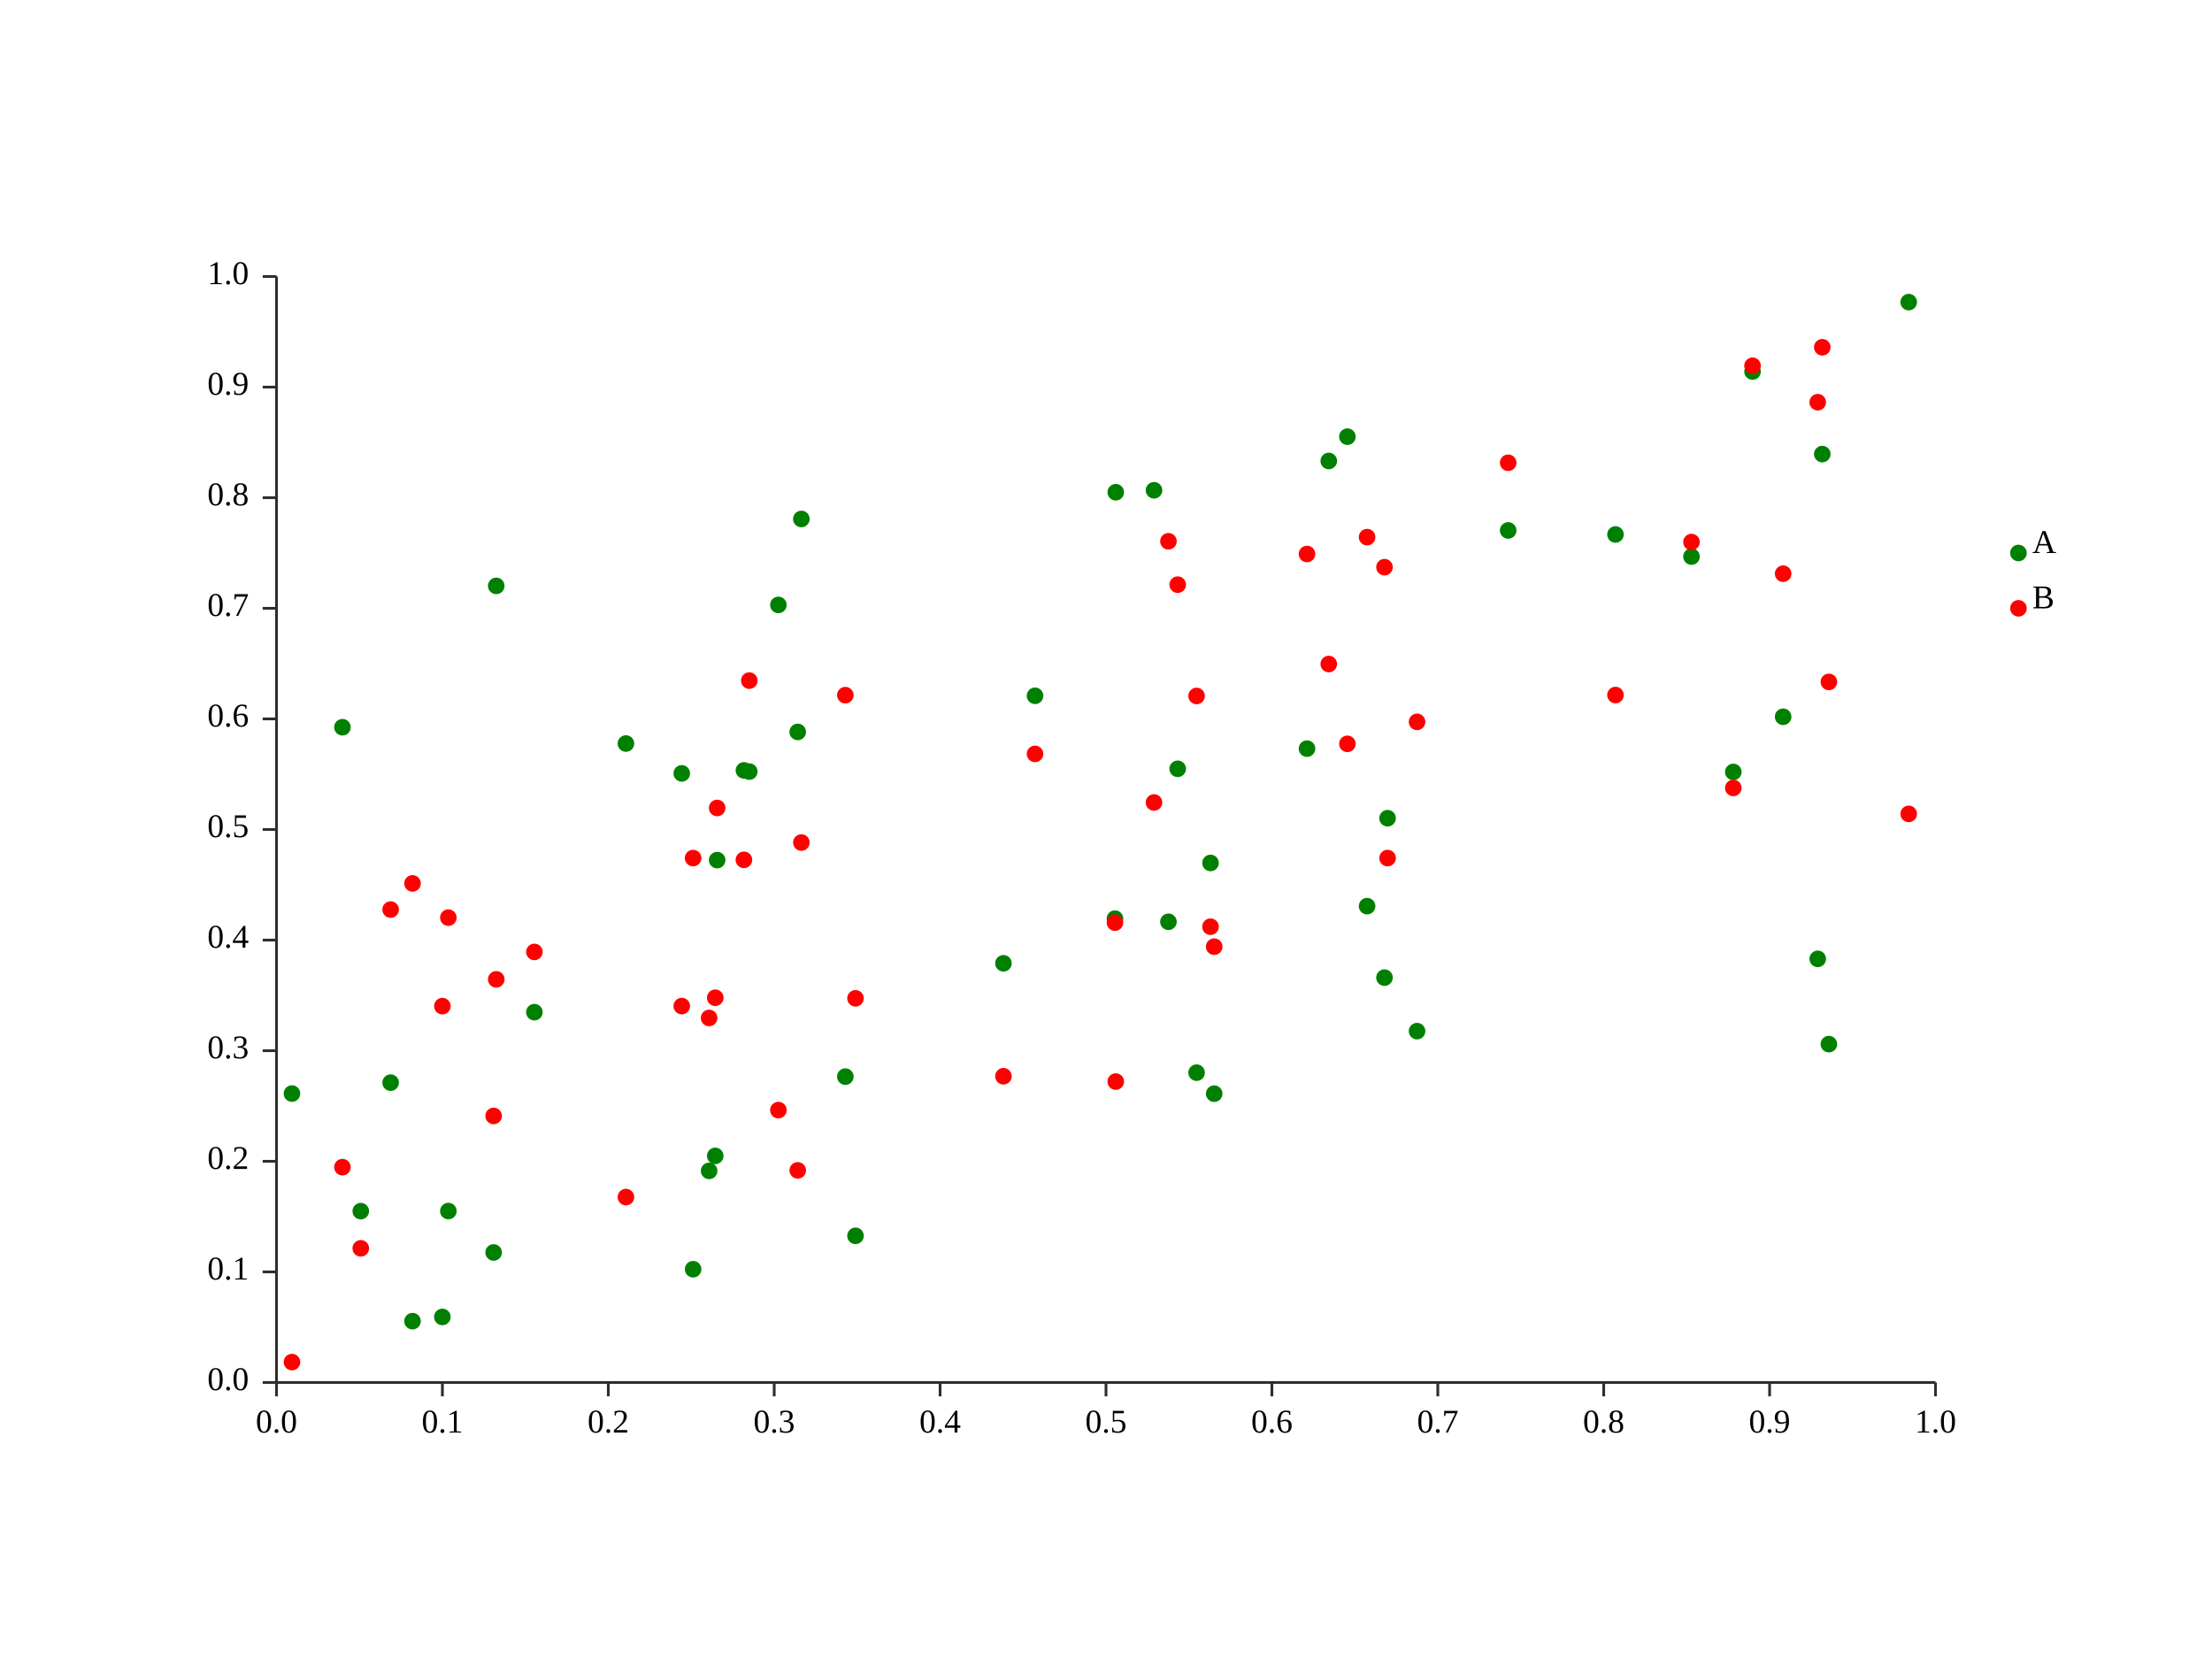
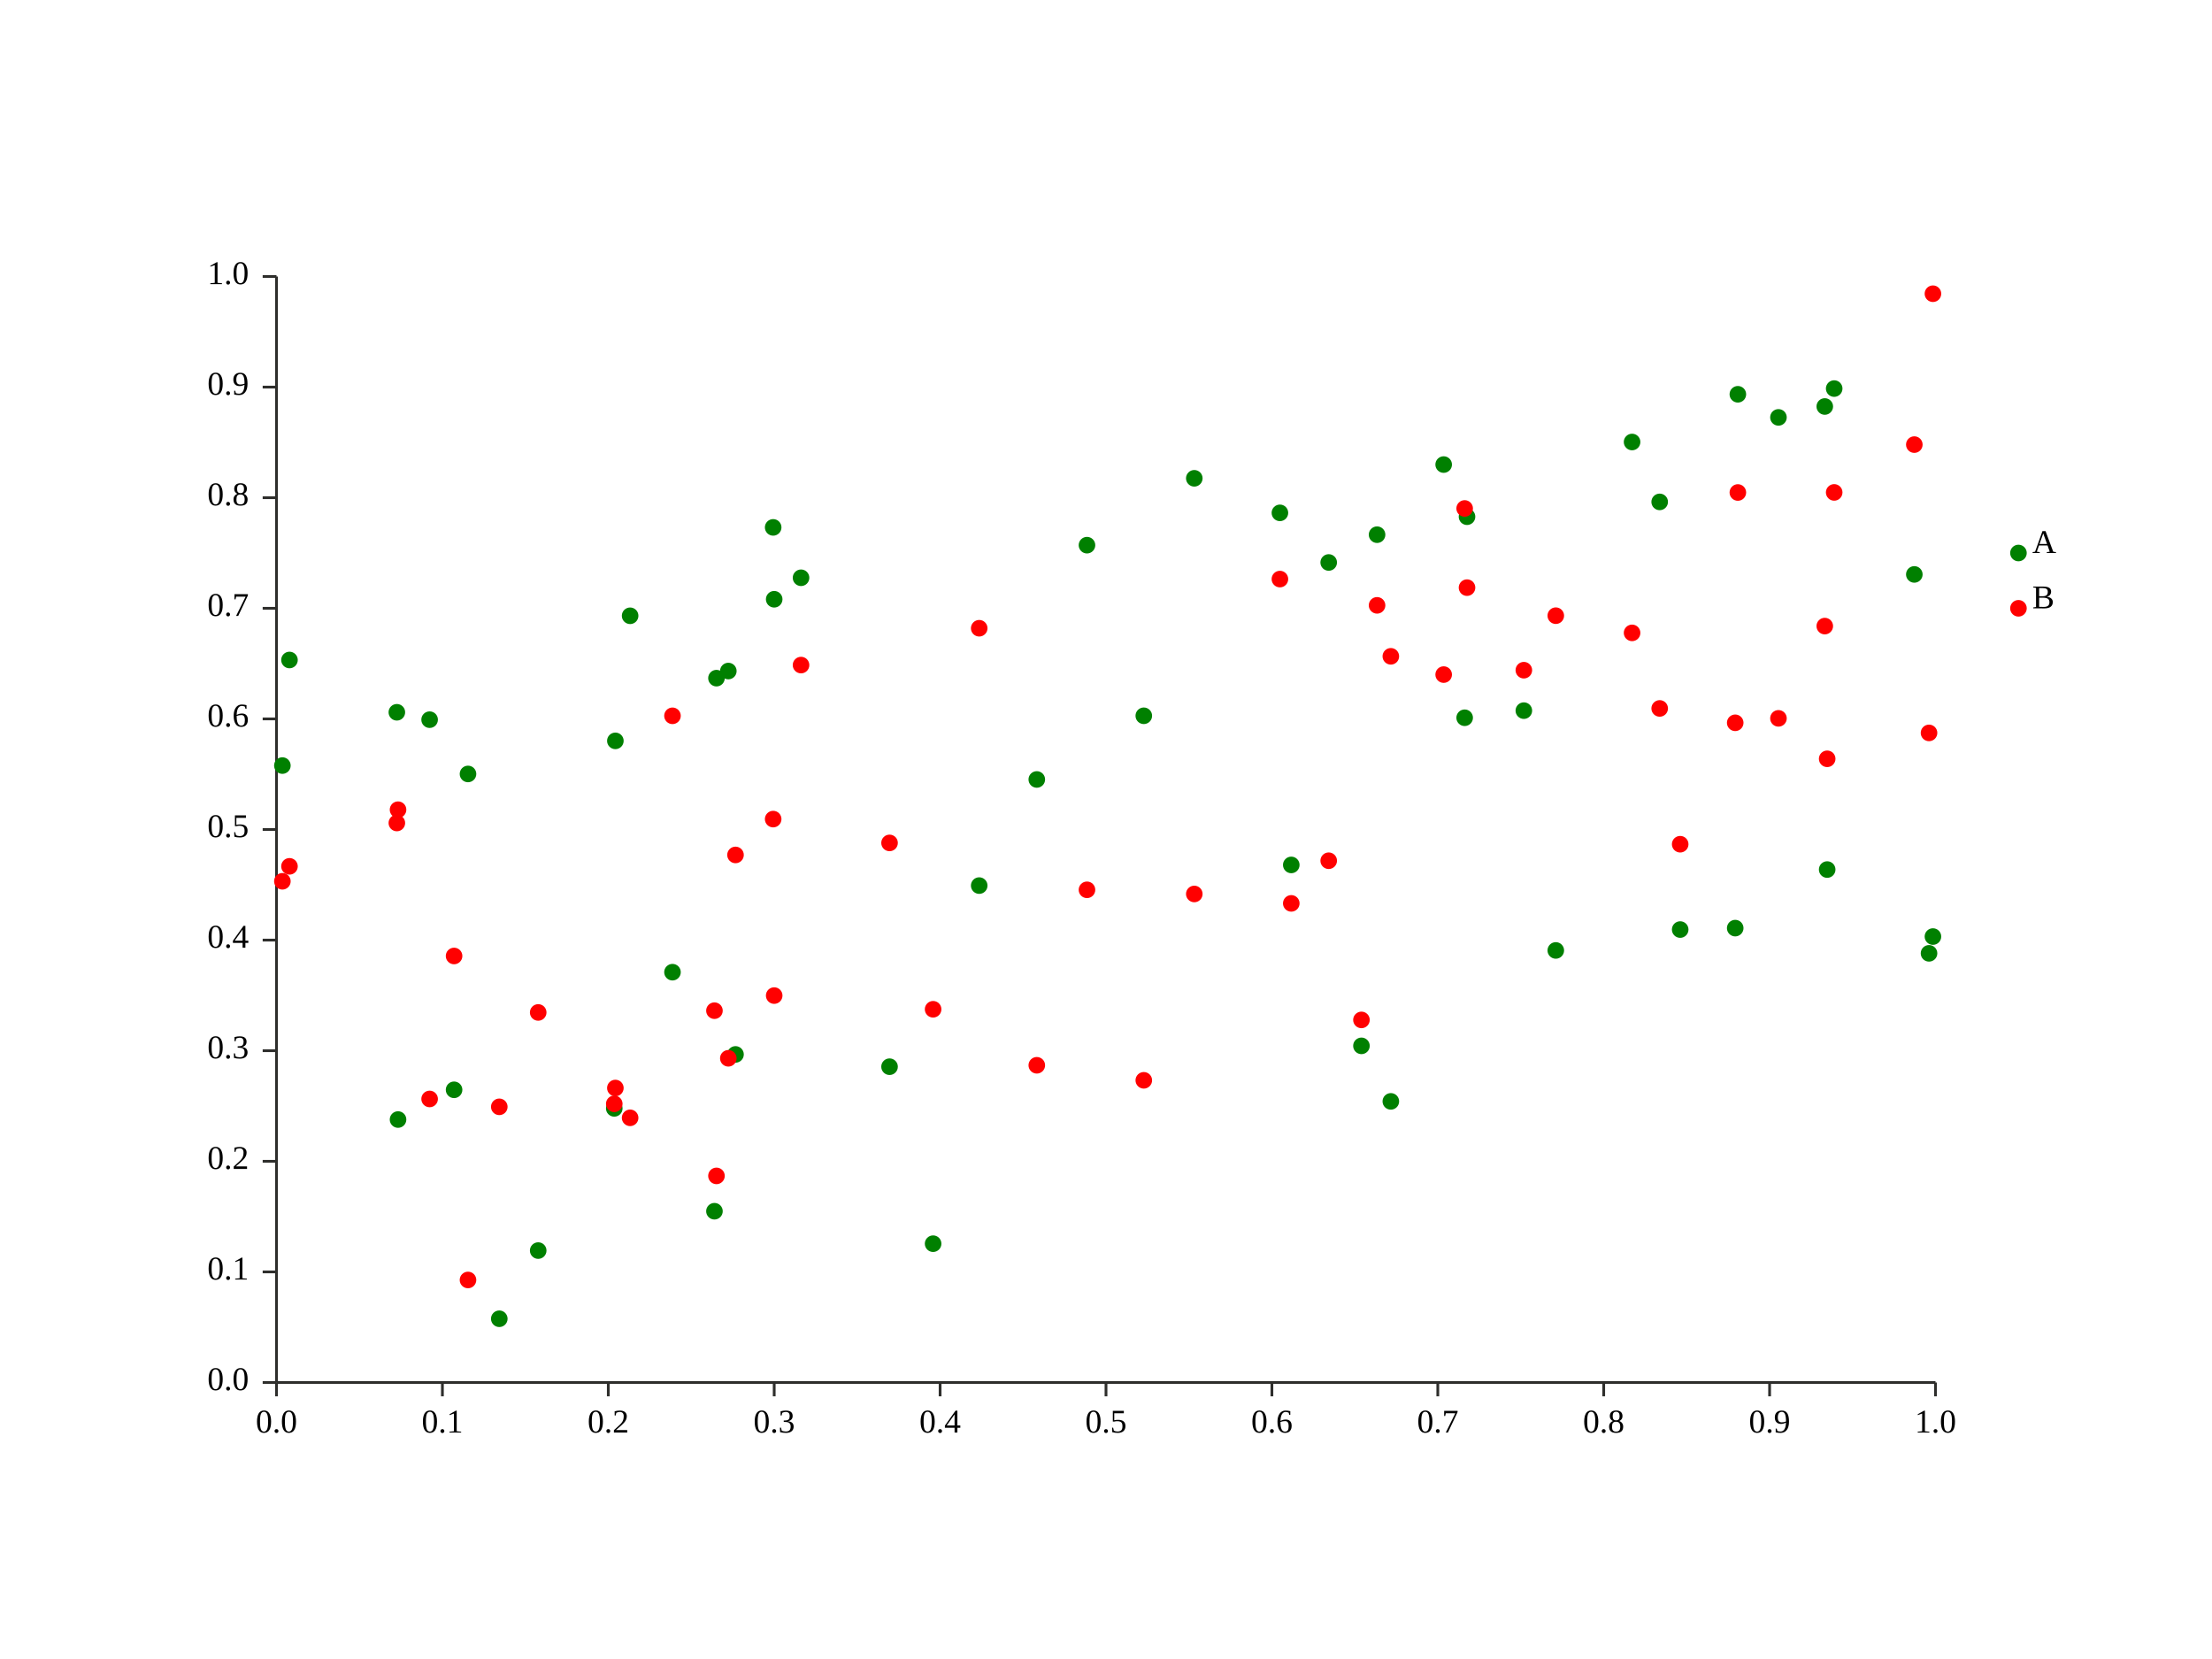
<svg xmlns="http://www.w3.org/2000/svg" viewBox="0 0 800 600">
  <line x1="100" y1="500" x2="700" y2="500" stroke="#2e2e2c" />
  <line x1="100.0" y1="500" x2="100.0" y2="505" stroke="#2e2e2c" />
  <line x1="160.0" y1="500" x2="160.0" y2="505" stroke="#2e2e2c" />
  <line x1="220.0" y1="500" x2="220.0" y2="505" stroke="#2e2e2c" />
  <line x1="280.0" y1="500" x2="280.0" y2="505" stroke="#2e2e2c" />
  <line x1="340.0" y1="500" x2="340.0" y2="505" stroke="#2e2e2c" />
  <line x1="400.0" y1="500" x2="400.0" y2="505" stroke="#2e2e2c" />
  <line x1="460.0" y1="500" x2="460.0" y2="505" stroke="#2e2e2c" />
  <line x1="520.0" y1="500" x2="520.0" y2="505" stroke="#2e2e2c" />
  <line x1="580.0" y1="500" x2="580.0" y2="505" stroke="#2e2e2c" />
  <line x1="640.0" y1="500" x2="640.0" y2="505" stroke="#2e2e2c" />
  <line x1="700.0" y1="500" x2="700.0" y2="505" stroke="#2e2e2c" />
  <text x="100.0" y="510" text-anchor="middle" dominant-baseline="hanging">0.0</text>
  <text x="160.0" y="510" text-anchor="middle" dominant-baseline="hanging">0.1</text>
  <text x="220.0" y="510" text-anchor="middle" dominant-baseline="hanging">0.2</text>
  <text x="280.0" y="510" text-anchor="middle" dominant-baseline="hanging">0.3</text>
  <text x="340.0" y="510" text-anchor="middle" dominant-baseline="hanging">0.4</text>
  <text x="400.0" y="510" text-anchor="middle" dominant-baseline="hanging">0.5</text>
  <text x="460.0" y="510" text-anchor="middle" dominant-baseline="hanging">0.6</text>
  <text x="520.0" y="510" text-anchor="middle" dominant-baseline="hanging">0.7</text>
  <text x="580.0" y="510" text-anchor="middle" dominant-baseline="hanging">0.8</text>
  <text x="640.0" y="510" text-anchor="middle" dominant-baseline="hanging">0.9</text>
  <text x="700.0" y="510" text-anchor="middle" dominant-baseline="hanging">1.0</text>
  <line x1="100" y1="100" x2="100" y2="500" stroke="#2e2e2c" />
  <line x1="95" y1="500.0" x2="100" y2="500.0" stroke="#2e2e2c" />
  <line x1="95" y1="460.0" x2="100" y2="460.0" stroke="#2e2e2c" />
  <line x1="95" y1="420.0" x2="100" y2="420.0" stroke="#2e2e2c" />
  <line x1="95" y1="380.0" x2="100" y2="380.0" stroke="#2e2e2c" />
  <line x1="95" y1="340.0" x2="100" y2="340.0" stroke="#2e2e2c" />
  <line x1="95" y1="300.0" x2="100" y2="300.0" stroke="#2e2e2c" />
  <line x1="95" y1="260.0" x2="100" y2="260.0" stroke="#2e2e2c" />
  <line x1="95" y1="220.0" x2="100" y2="220.0" stroke="#2e2e2c" />
  <line x1="95" y1="180.0" x2="100" y2="180.0" stroke="#2e2e2c" />
  <line x1="95" y1="140.0" x2="100" y2="140.0" stroke="#2e2e2c" />
  <line x1="95" y1="100.0" x2="100" y2="100.0" stroke="#2e2e2c" />
  <text x="90" y="500.0" text-anchor="end" dominant-baseline="middle">0.0</text>
  <text x="90" y="460.0" text-anchor="end" dominant-baseline="middle">0.1</text>
  <text x="90" y="420.0" text-anchor="end" dominant-baseline="middle">0.2</text>
  <text x="90" y="380.0" text-anchor="end" dominant-baseline="middle">0.3</text>
  <text x="90" y="340.0" text-anchor="end" dominant-baseline="middle">0.4</text>
  <text x="90" y="300.0" text-anchor="end" dominant-baseline="middle">0.5</text>
  <text x="90" y="260.0" text-anchor="end" dominant-baseline="middle">0.6</text>
  <text x="90" y="220.0" text-anchor="end" dominant-baseline="middle">0.7</text>
  <text x="90" y="180.0" text-anchor="end" dominant-baseline="middle">0.8</text>
  <text x="90" y="140.0" text-anchor="end" dominant-baseline="middle">0.9</text>
  <text x="90" y="100.0" text-anchor="end" dominant-baseline="middle">1.0</text>
  <circle cx="730" cy="200" r="3" fill="green" />
  <circle cx="730" cy="220" r="3" fill="red" />
  <text x="735" y="200" alignment-baseline="middle">A</text>
  <text x="735" y="220" alignment-baseline="middle">B</text>
-   <circle cx="123.845" cy="263.014" r="3" fill="green" />
-   <circle cx="149.19" cy="477.818" r="3" fill="green" />
-   <circle cx="494.424" cy="327.719" r="3" fill="green" />
-   <circle cx="439.136" cy="395.543" r="3" fill="green" />
-   <circle cx="289.822" cy="187.692" r="3" fill="green" />
-   <circle cx="256.459" cy="423.465" r="3" fill="green" />
-   <circle cx="501.836" cy="295.919" r="3" fill="green" />
-   <circle cx="288.51" cy="264.711" r="3" fill="green" />
-   <circle cx="259.369" cy="311.072" r="3" fill="green" />
-   <circle cx="178.527" cy="452.97" r="3" fill="green" />
-   <circle cx="487.3" cy="157.926" r="3" fill="green" />
-   <circle cx="374.335" cy="251.648" r="3" fill="green" />
-   <circle cx="657.411" cy="346.783" r="3" fill="green" />
-   <circle cx="661.441" cy="377.624" r="3" fill="green" />
-   <circle cx="105.589" cy="395.502" r="3" fill="green" />
-   <circle cx="472.696" cy="270.754" r="3" fill="green" />
-   <circle cx="437.796" cy="312.1" r="3" fill="green" />
-   <circle cx="159.989" cy="476.29" r="3" fill="green" />
-   <circle cx="422.581" cy="333.381" r="3" fill="green" />
-   <circle cx="403.531" cy="178.029" r="3" fill="green" />
-   <circle cx="179.474" cy="211.89" r="3" fill="green" />
-   <circle cx="309.405" cy="446.948" r="3" fill="green" />
-   <circle cx="141.275" cy="391.558" r="3" fill="green" />
-   <circle cx="246.571" cy="279.707" r="3" fill="green" />
-   <circle cx="270.992" cy="279.06" r="3" fill="green" />
-   <circle cx="362.911" cy="348.388" r="3" fill="green" />
-   <circle cx="425.931" cy="278.046" r="3" fill="green" />
-   <circle cx="281.51" cy="218.778" r="3" fill="green" />
-   <circle cx="690.312" cy="109.263" r="3" fill="green" />
-   <circle cx="584.26" cy="193.294" r="3" fill="green" />
-   <circle cx="417.364" cy="177.313" r="3" fill="green" />
-   <circle cx="500.718" cy="353.57" r="3" fill="green" />
-   <circle cx="432.761" cy="387.947" r="3" fill="green" />
-   <circle cx="659.054" cy="164.221" r="3" fill="green" />
-   <circle cx="162.152" cy="437.995" r="3" fill="green" />
-   <circle cx="626.876" cy="279.182" r="3" fill="green" />
-   <circle cx="258.68" cy="418.043" r="3" fill="green" />
-   <circle cx="633.828" cy="134.378" r="3" fill="green" />
-   <circle cx="545.45" cy="191.842" r="3" fill="green" />
-   <circle cx="193.269" cy="366.067" r="3" fill="green" />
-   <circle cx="269.054" cy="278.615" r="3" fill="green" />
-   <circle cx="226.378" cy="268.908" r="3" fill="green" />
-   <circle cx="305.728" cy="389.368" r="3" fill="green" />
-   <circle cx="512.498" cy="372.925" r="3" fill="green" />
-   <circle cx="611.748" cy="201.293" r="3" fill="green" />
-   <circle cx="403.245" cy="332.239" r="3" fill="green" />
-   <circle cx="250.673" cy="459.023" r="3" fill="green" />
-   <circle cx="644.895" cy="259.228" r="3" fill="green" />
-   <circle cx="130.479" cy="438.024" r="3" fill="green" />
-   <circle cx="480.571" cy="166.719" r="3" fill="green" />
-   <circle cx="123.845" cy="422.12" r="3" fill="red" />
-   <circle cx="149.19" cy="319.496" r="3" fill="red" />
-   <circle cx="494.424" cy="194.261" r="3" fill="red" />
-   <circle cx="439.136" cy="342.37" r="3" fill="red" />
-   <circle cx="289.822" cy="304.719" r="3" fill="red" />
-   <circle cx="256.459" cy="368.154" r="3" fill="red" />
-   <circle cx="501.836" cy="310.334" r="3" fill="red" />
-   <circle cx="288.51" cy="423.279" r="3" fill="red" />
-   <circle cx="259.369" cy="292.212" r="3" fill="red" />
-   <circle cx="178.527" cy="403.595" r="3" fill="red" />
-   <circle cx="487.3" cy="269.019" r="3" fill="red" />
-   <circle cx="374.335" cy="272.651" r="3" fill="red" />
-   <circle cx="657.411" cy="145.464" r="3" fill="red" />
-   <circle cx="661.441" cy="246.623" r="3" fill="red" />
-   <circle cx="105.589" cy="492.617" r="3" fill="red" />
-   <circle cx="472.696" cy="200.36" r="3" fill="red" />
-   <circle cx="437.796" cy="335.158" r="3" fill="red" />
-   <circle cx="159.989" cy="363.886" r="3" fill="red" />
-   <circle cx="422.581" cy="195.763" r="3" fill="red" />
-   <circle cx="403.531" cy="391.172" r="3" fill="red" />
-   <circle cx="179.474" cy="354.194" r="3" fill="red" />
-   <circle cx="309.405" cy="361.061" r="3" fill="red" />
-   <circle cx="141.275" cy="328.956" r="3" fill="red" />
-   <circle cx="246.571" cy="363.864" r="3" fill="red" />
-   <circle cx="270.992" cy="246.155" r="3" fill="red" />
-   <circle cx="362.911" cy="389.234" r="3" fill="red" />
-   <circle cx="425.931" cy="211.455" r="3" fill="red" />
-   <circle cx="281.51" cy="401.481" r="3" fill="red" />
-   <circle cx="690.312" cy="294.352" r="3" fill="red" />
-   <circle cx="584.26" cy="251.369" r="3" fill="red" />
-   <circle cx="417.364" cy="290.228" r="3" fill="red" />
-   <circle cx="500.718" cy="205.125" r="3" fill="red" />
-   <circle cx="432.761" cy="251.708" r="3" fill="red" />
-   <circle cx="659.054" cy="125.596" r="3" fill="red" />
-   <circle cx="162.152" cy="331.875" r="3" fill="red" />
-   <circle cx="626.876" cy="284.968" r="3" fill="red" />
-   <circle cx="258.68" cy="360.847" r="3" fill="red" />
-   <circle cx="633.828" cy="132.283" r="3" fill="red" />
-   <circle cx="545.45" cy="167.362" r="3" fill="red" />
-   <circle cx="193.269" cy="344.279" r="3" fill="red" />
-   <circle cx="269.054" cy="310.971" r="3" fill="red" />
-   <circle cx="226.378" cy="432.949" r="3" fill="red" />
-   <circle cx="305.728" cy="251.415" r="3" fill="red" />
-   <circle cx="512.498" cy="261.076" r="3" fill="red" />
-   <circle cx="611.748" cy="196.039" r="3" fill="red" />
-   <circle cx="403.245" cy="333.682" r="3" fill="red" />
-   <circle cx="250.673" cy="310.334" r="3" fill="red" />
-   <circle cx="644.895" cy="207.486" r="3" fill="red" />
-   <circle cx="130.479" cy="451.472" r="3" fill="red" />
-   <circle cx="480.571" cy="240.157" r="3" fill="red" />
+   <circle cx="413.67" cy="258.874" r="3" fill="green" />
+   <circle cx="660.824" cy="314.488" r="3" fill="green" />
+   <circle cx="222.556" cy="267.944" r="3" fill="green" />
+   <circle cx="529.715" cy="259.586" r="3" fill="green" />
+   <circle cx="243.212" cy="351.605" r="3" fill="green" />
+   <circle cx="337.472" cy="449.798" r="3" fill="green" />
+   <circle cx="503.014" cy="398.329" r="3" fill="green" />
+   <circle cx="279.998" cy="216.731" r="3" fill="green" />
+   <circle cx="289.706" cy="208.959" r="3" fill="green" />
+   <circle cx="551.119" cy="257.011" r="3" fill="green" />
+   <circle cx="143.526" cy="257.608" r="3" fill="green" />
+   <circle cx="374.971" cy="281.903" r="3" fill="green" />
+   <circle cx="699.073" cy="338.719" r="3" fill="green" />
+   <circle cx="697.658" cy="344.784" r="3" fill="green" />
+   <circle cx="143.956" cy="404.896" r="3" fill="green" />
+   <circle cx="227.893" cy="222.707" r="3" fill="green" />
+   <circle cx="259.12" cy="245.262" r="3" fill="green" />
+   <circle cx="659.956" cy="147.012" r="3" fill="green" />
+   <circle cx="628.519" cy="142.597" r="3" fill="green" />
+   <circle cx="627.562" cy="335.666" r="3" fill="green" />
+   <circle cx="321.716" cy="385.788" r="3" fill="green" />
+   <circle cx="194.648" cy="452.288" r="3" fill="green" />
+   <circle cx="600.247" cy="181.518" r="3" fill="green" />
+   <circle cx="522.124" cy="168.017" r="3" fill="green" />
+   <circle cx="467.007" cy="312.813" r="3" fill="green" />
+   <circle cx="692.34" cy="207.747" r="3" fill="green" />
+   <circle cx="492.386" cy="378.248" r="3" fill="green" />
+   <circle cx="104.694" cy="238.695" r="3" fill="green" />
+   <circle cx="590.262" cy="159.858" r="3" fill="green" />
+   <circle cx="279.627" cy="190.737" r="3" fill="green" />
+   <circle cx="498.033" cy="193.377" r="3" fill="green" />
+   <circle cx="663.358" cy="140.532" r="3" fill="green" />
+   <circle cx="180.575" cy="476.945" r="3" fill="green" />
+   <circle cx="169.257" cy="279.911" r="3" fill="green" />
+   <circle cx="164.222" cy="394.144" r="3" fill="green" />
+   <circle cx="431.934" cy="172.985" r="3" fill="green" />
+   <circle cx="263.409" cy="242.692" r="3" fill="green" />
+   <circle cx="462.898" cy="185.482" r="3" fill="green" />
+   <circle cx="530.567" cy="186.877" r="3" fill="green" />
+   <circle cx="222.158" cy="400.863" r="3" fill="green" />
+   <circle cx="480.543" cy="203.427" r="3" fill="green" />
+   <circle cx="258.39" cy="438.055" r="3" fill="green" />
+   <circle cx="393.119" cy="197.169" r="3" fill="green" />
+   <circle cx="643.202" cy="150.954" r="3" fill="green" />
+   <circle cx="607.662" cy="336.186" r="3" fill="green" />
+   <circle cx="155.379" cy="260.28" r="3" fill="green" />
+   <circle cx="354.145" cy="320.286" r="3" fill="green" />
+   <circle cx="266.008" cy="381.345" r="3" fill="green" />
+   <circle cx="102.127" cy="276.878" r="3" fill="green" />
+   <circle cx="562.672" cy="343.739" r="3" fill="green" />
+   <circle cx="413.67" cy="390.711" r="3" fill="red" />
+   <circle cx="660.824" cy="274.433" r="3" fill="red" />
+   <circle cx="222.556" cy="393.496" r="3" fill="red" />
+   <circle cx="529.715" cy="183.891" r="3" fill="red" />
+   <circle cx="243.212" cy="258.885" r="3" fill="red" />
+   <circle cx="337.472" cy="365.018" r="3" fill="red" />
+   <circle cx="503.014" cy="237.366" r="3" fill="red" />
+   <circle cx="279.998" cy="360.065" r="3" fill="red" />
+   <circle cx="289.706" cy="240.535" r="3" fill="red" />
+   <circle cx="551.119" cy="242.384" r="3" fill="red" />
+   <circle cx="143.526" cy="297.644" r="3" fill="red" />
+   <circle cx="374.971" cy="385.275" r="3" fill="red" />
+   <circle cx="699.073" cy="106.229" r="3" fill="red" />
+   <circle cx="697.658" cy="265.067" r="3" fill="red" />
+   <circle cx="143.956" cy="292.841" r="3" fill="red" />
+   <circle cx="227.893" cy="404.276" r="3" fill="red" />
+   <circle cx="259.12" cy="425.279" r="3" fill="red" />
+   <circle cx="659.956" cy="226.435" r="3" fill="red" />
+   <circle cx="628.519" cy="178.118" r="3" fill="red" />
+   <circle cx="627.562" cy="261.41" r="3" fill="red" />
+   <circle cx="321.716" cy="304.853" r="3" fill="red" />
+   <circle cx="194.648" cy="366.166" r="3" fill="red" />
+   <circle cx="600.247" cy="256.212" r="3" fill="red" />
+   <circle cx="522.124" cy="243.974" r="3" fill="red" />
+   <circle cx="467.007" cy="326.72" r="3" fill="red" />
+   <circle cx="692.34" cy="160.796" r="3" fill="red" />
+   <circle cx="492.386" cy="368.866" r="3" fill="red" />
+   <circle cx="104.694" cy="313.32" r="3" fill="red" />
+   <circle cx="590.262" cy="228.889" r="3" fill="red" />
+   <circle cx="279.627" cy="296.238" r="3" fill="red" />
+   <circle cx="498.033" cy="218.932" r="3" fill="red" />
+   <circle cx="663.358" cy="178.088" r="3" fill="red" />
+   <circle cx="180.575" cy="400.297" r="3" fill="red" />
+   <circle cx="169.257" cy="462.92" r="3" fill="red" />
+   <circle cx="164.222" cy="345.745" r="3" fill="red" />
+   <circle cx="431.934" cy="323.315" r="3" fill="red" />
+   <circle cx="263.409" cy="382.747" r="3" fill="red" />
+   <circle cx="462.898" cy="209.431" r="3" fill="red" />
+   <circle cx="530.567" cy="212.527" r="3" fill="red" />
+   <circle cx="222.158" cy="399.216" r="3" fill="red" />
+   <circle cx="480.543" cy="311.295" r="3" fill="red" />
+   <circle cx="258.39" cy="365.525" r="3" fill="red" />
+   <circle cx="393.119" cy="321.814" r="3" fill="red" />
+   <circle cx="643.202" cy="259.802" r="3" fill="red" />
+   <circle cx="607.662" cy="305.322" r="3" fill="red" />
+   <circle cx="155.379" cy="397.451" r="3" fill="red" />
+   <circle cx="354.145" cy="227.212" r="3" fill="red" />
+   <circle cx="266.008" cy="309.2" r="3" fill="red" />
+   <circle cx="102.127" cy="318.73" r="3" fill="red" />
+   <circle cx="562.672" cy="222.673" r="3" fill="red" />
</svg>
